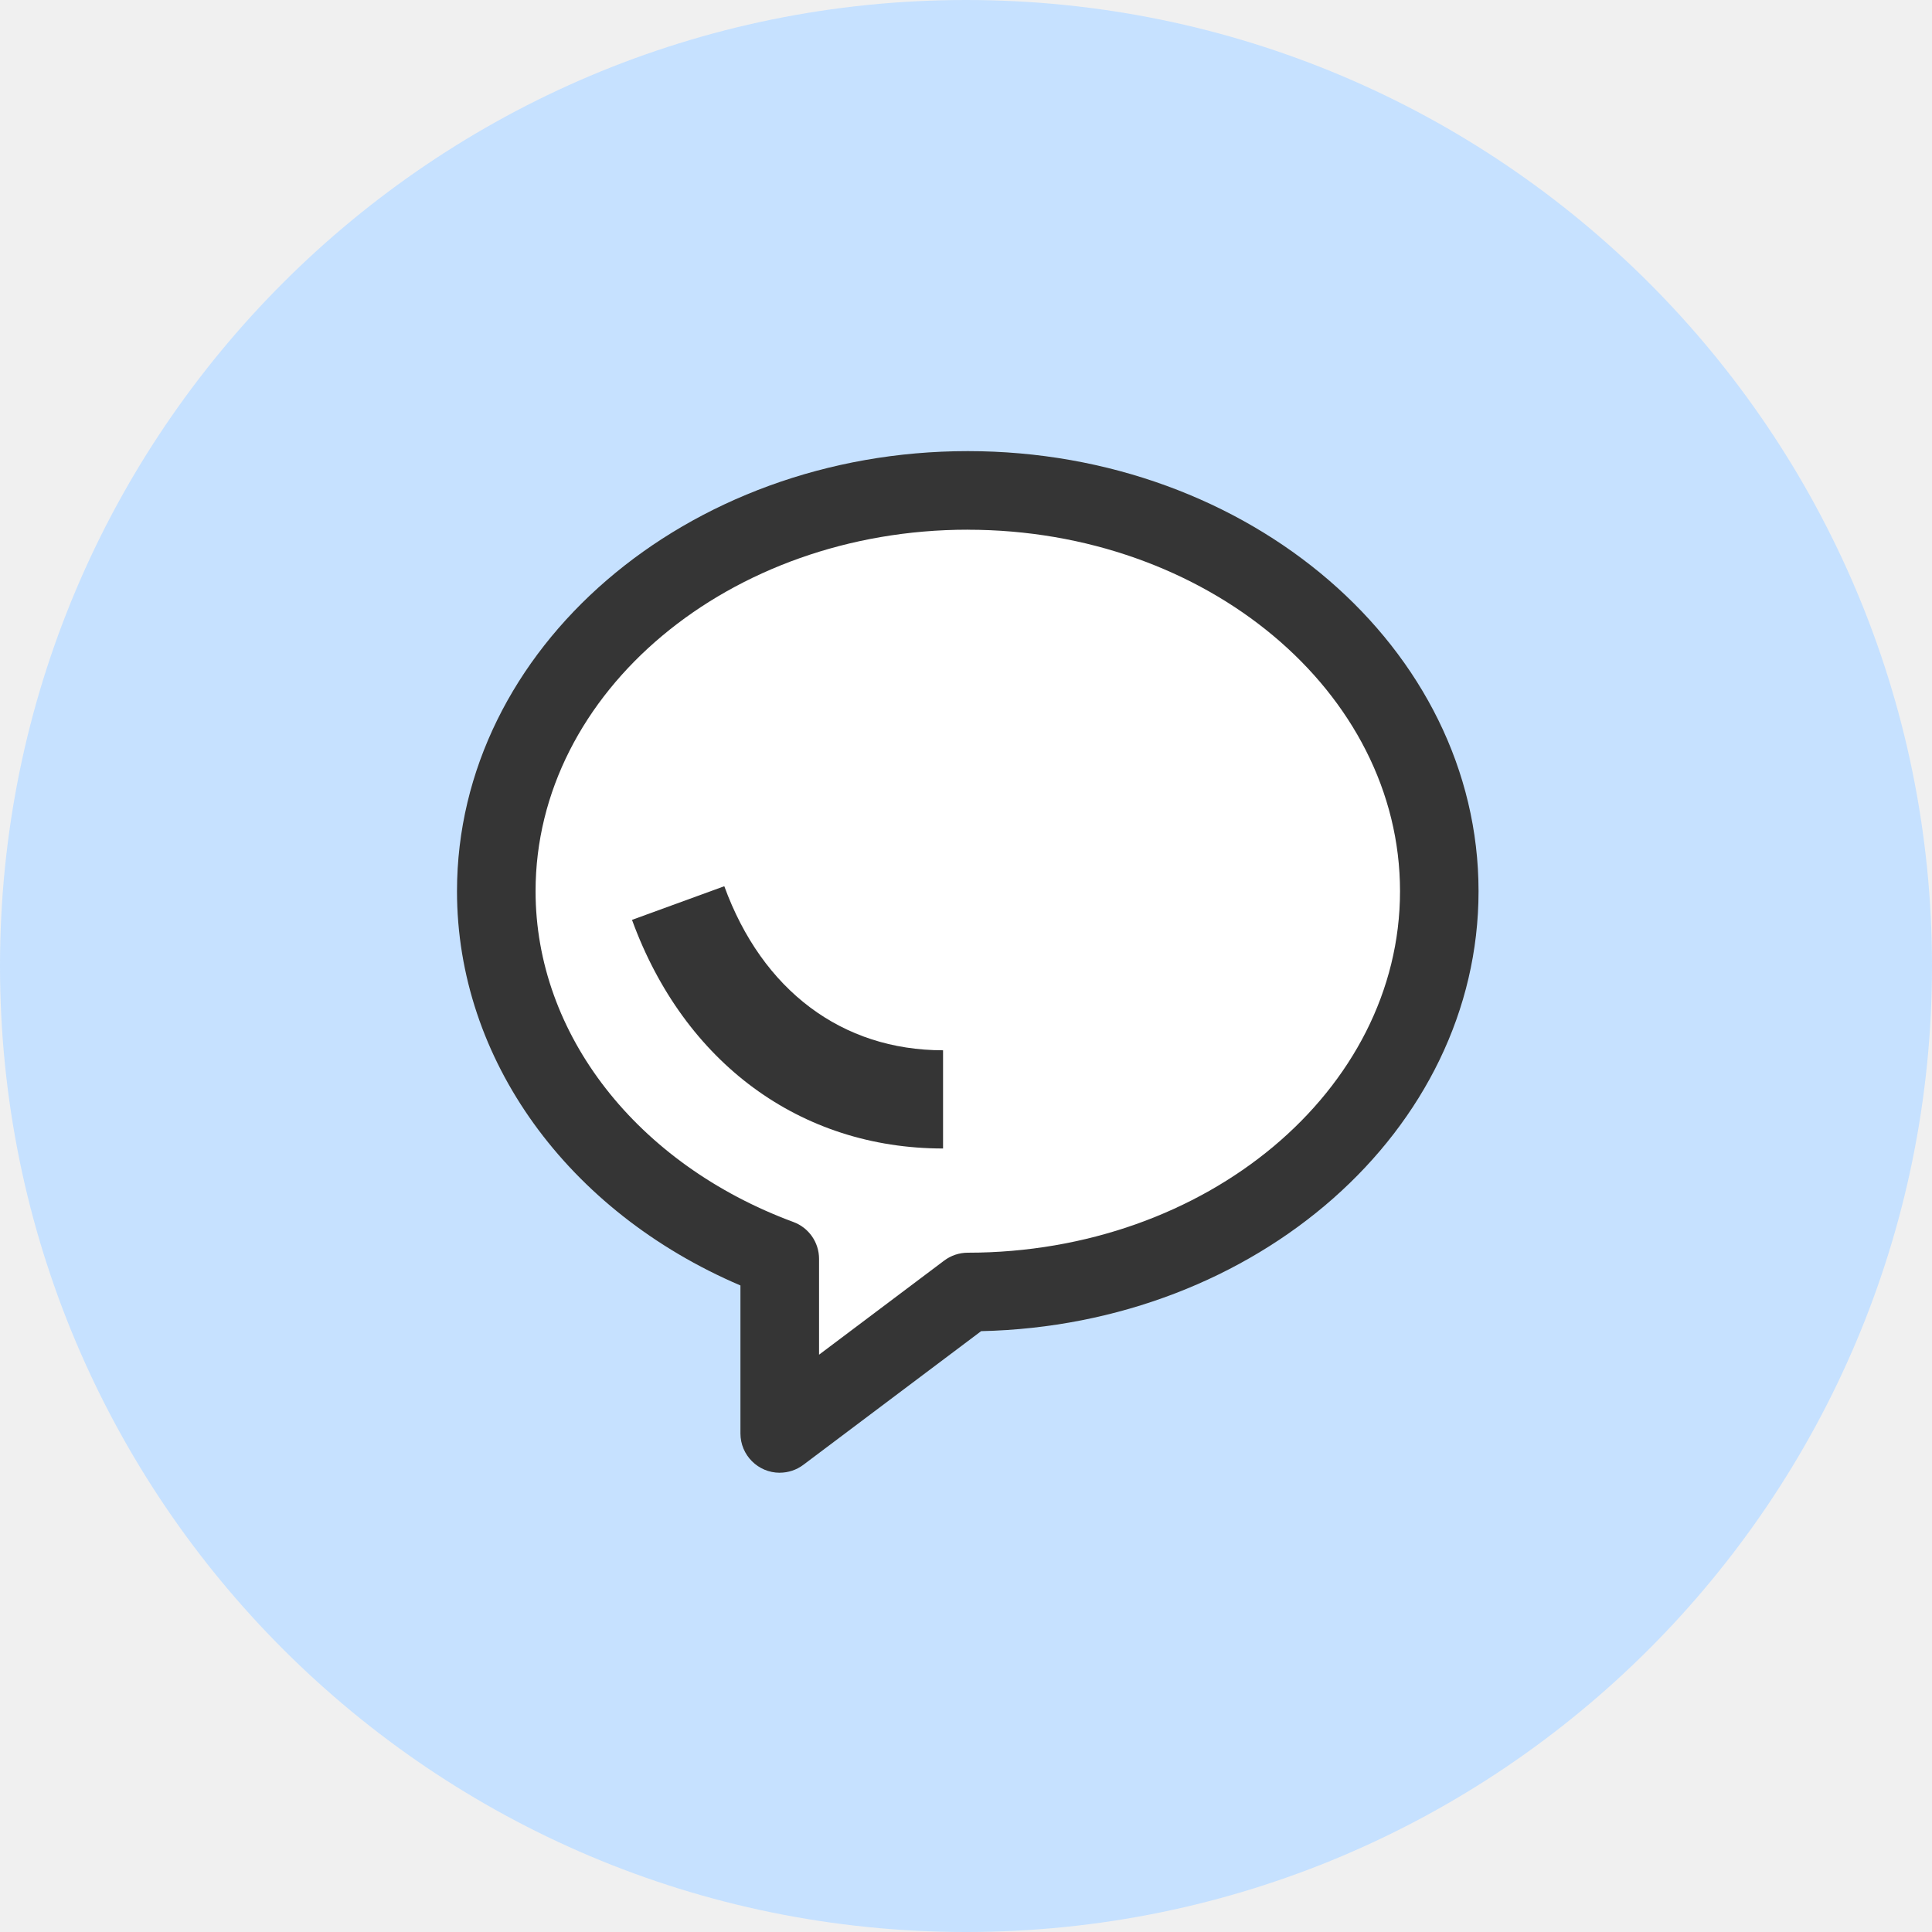
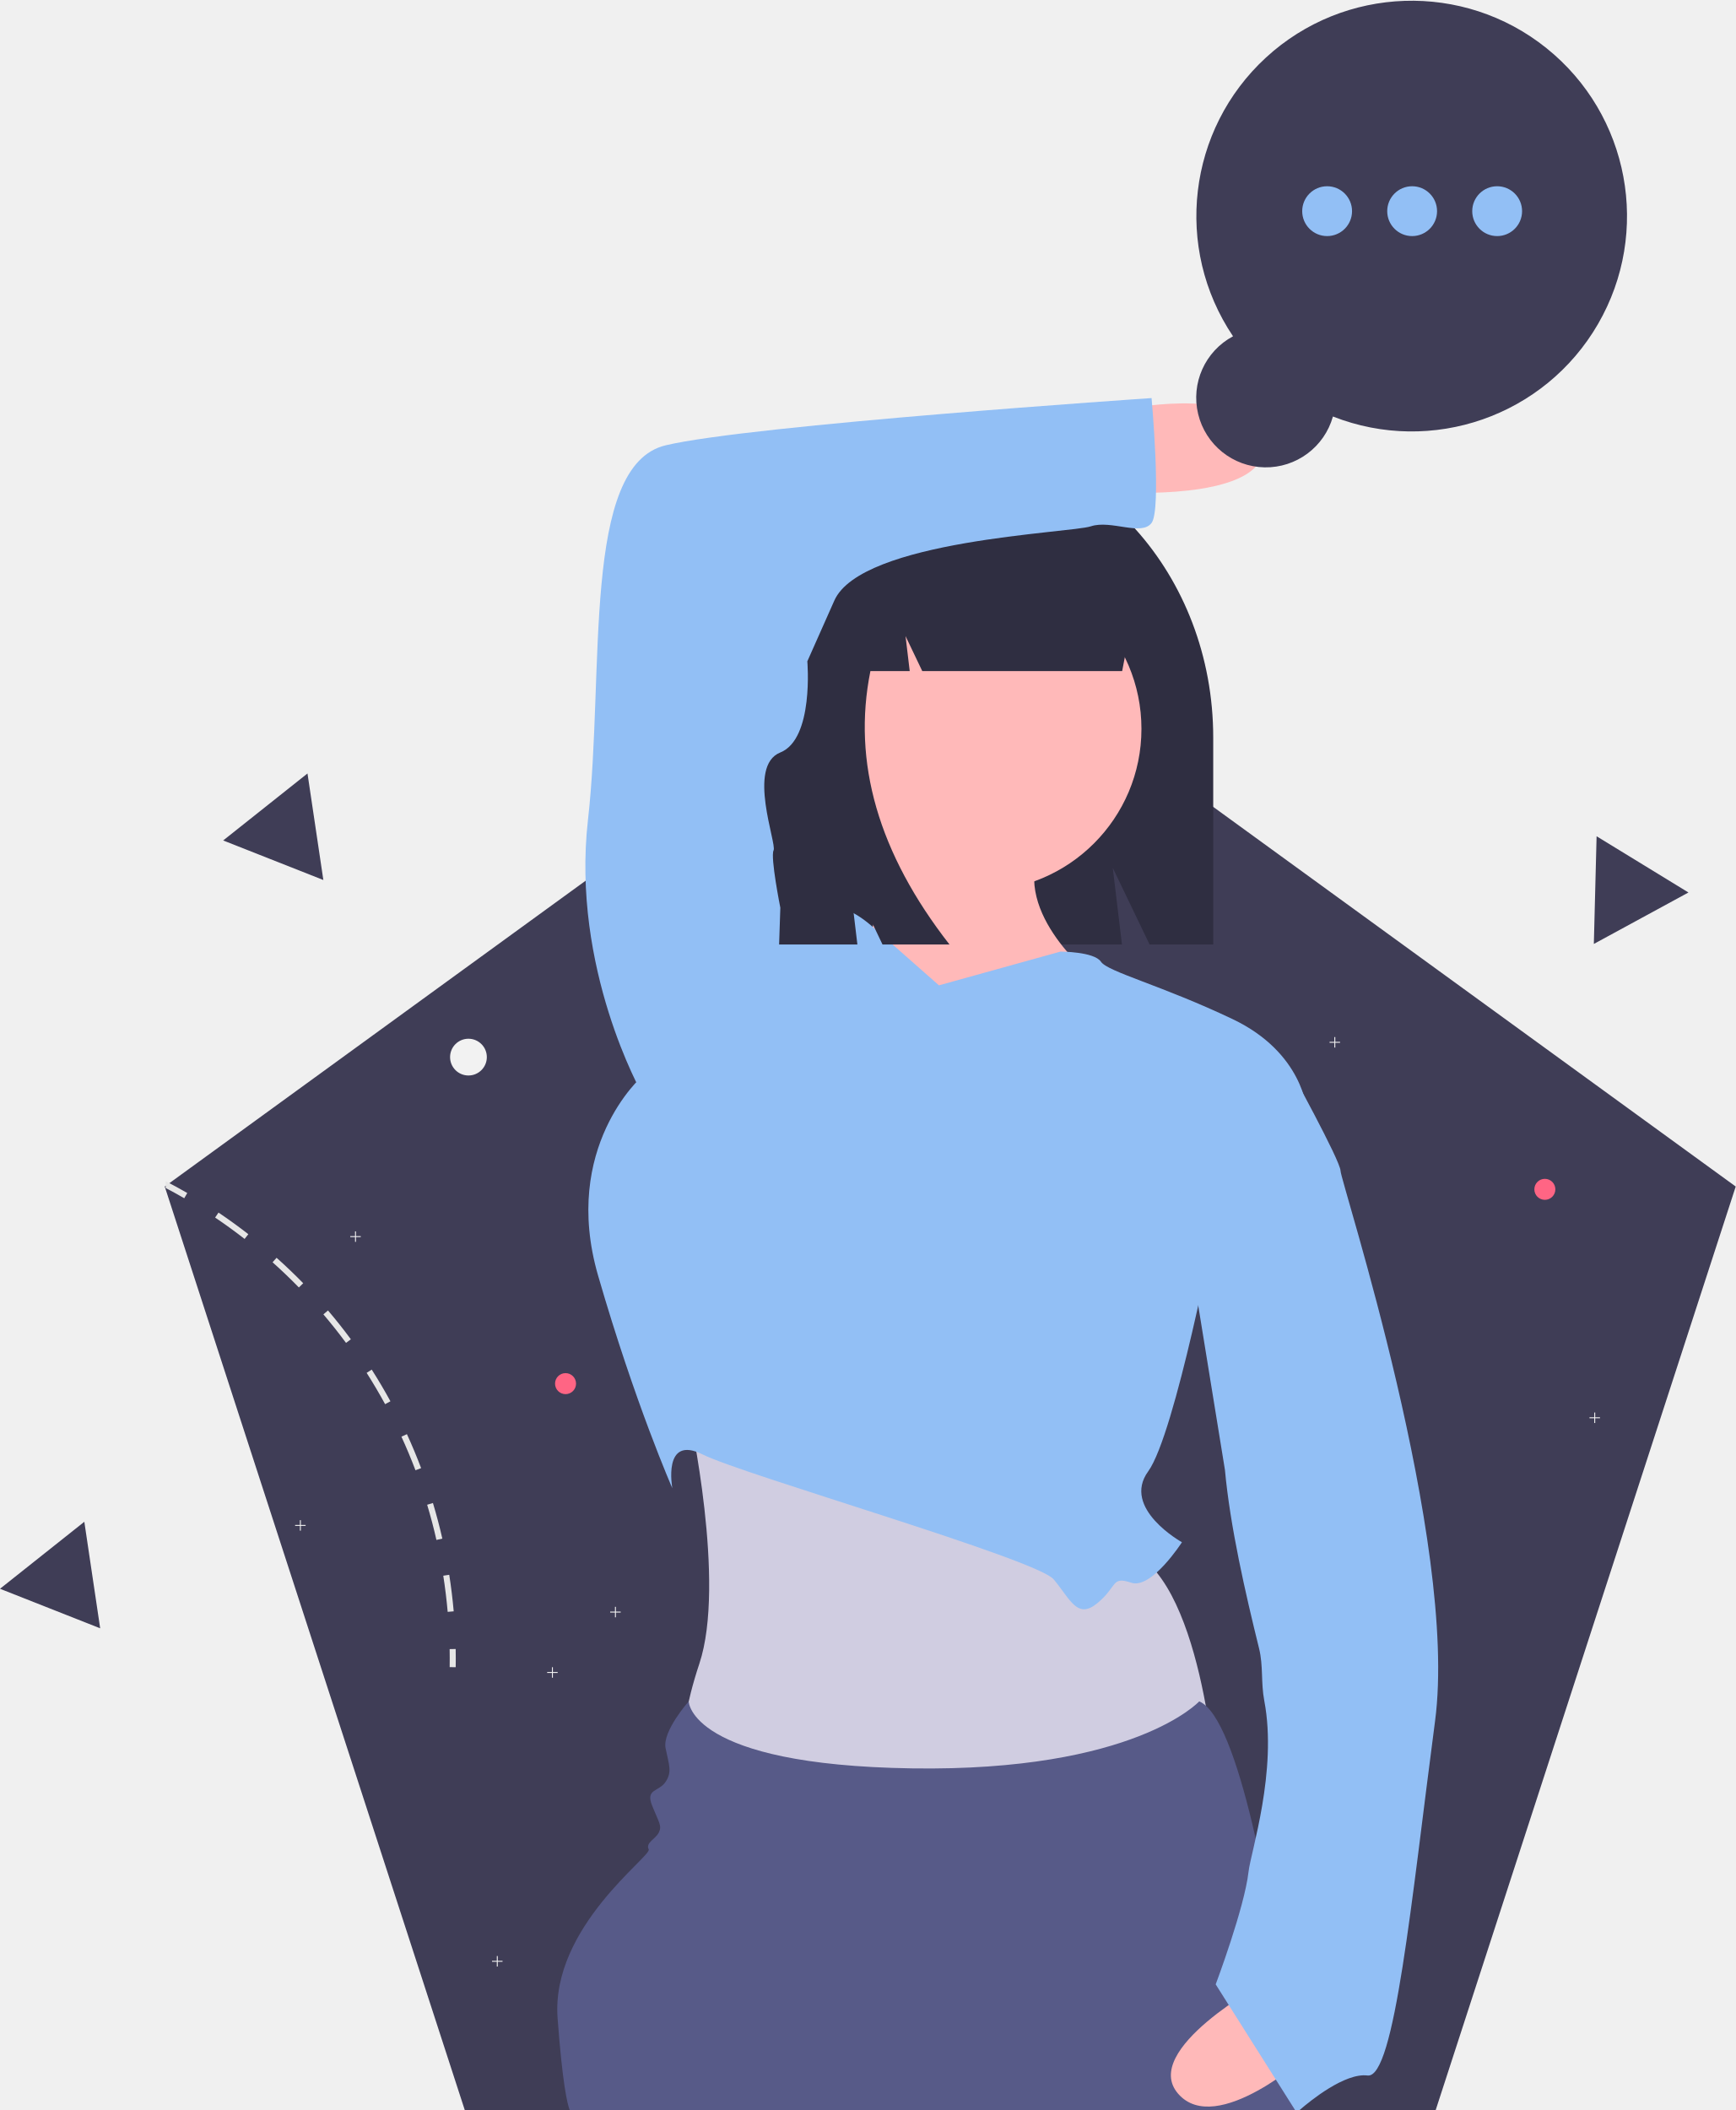
- <svg xmlns="http://www.w3.org/2000/svg" t="1586244497502" class="icon" viewBox="0 0 1024 1024" version="1.1" p-id="6022" width="128" height="128">
-   <defs>
-     <style type="text/css" />
-   </defs>
-   <path d="M512 512m-512 0a512 512 0 1 0 1024 0 512 512 0 1 0-1024 0Z" fill="#C6E1FF" p-id="6023" />
-   <path d="M450.56 266.667l-105.451 36.907-56.405 85.653-19.925 66.816V533.333l55.168 85.333 93.867 45.632 10.731 89.941L512 688.363l113.536-24.064 93.909-72.747L764.587 490.667v-63.104l-58.027-94.165-81.003-41.6-73.323-25.131z" fill="#FFFFFF" p-id="6024" />
-   <path d="M413.291 780.587a20.843 20.843 0 0 1-20.843-20.843v-78.421c-91.733-39.211-150.229-119.893-150.229-208.96 0-128.619 121.429-233.259 270.72-233.259 149.291 0 270.72 104.64 270.72 233.259 0 126.571-117.611 229.931-263.637 233.173l-94.229 70.848a20.8 20.8 0 0 1-12.501 4.181z m99.648-499.84c-126.293 0-229.077 85.973-229.077 191.616 0 75.776 53.653 144.597 136.64 175.317a20.821 20.821 0 0 1 13.611 19.541v50.795l66.325-49.877a20.821 20.821 0 0 1 12.501-4.181c126.315 0 229.099-85.973 229.099-191.595 0-105.643-102.784-191.595-229.099-191.595z" fill="#333333" p-id="6025" />
-   <path d="M499.84 608.725c-75.563 0-137.195-45.291-164.864-121.173l48.917-17.835c20.139 55.253 62.4 86.955 115.947 86.955v52.053z" fill="#333333" p-id="6026" />
-   <path d="M170.667 170.667h682.667v682.667H170.667z" fill="#D8D8D8" fill-opacity=".01" p-id="6027" />
+ <svg xmlns="http://www.w3.org/2000/svg" id="adc5ebb5-adad-487b-beff-d206cdc968e3" data-name="Layer 1" width="661.105" height="803.61" viewBox="0 0 661.105 803.61">
+   <polygon points="661.105 451.9 546.835 803.61 177.015 803.61 62.745 451.9 361.925 234.53 661.105 451.9" fill="#3f3d56" />
+   <polygon points="212.406 636.791 210.584 636.791 210.584 634.968 210.228 634.968 210.228 636.791 208.406 636.791 208.406 637.146 210.228 637.146 210.228 638.968 210.584 638.968 210.584 637.146 212.406 637.146 212.406 636.791" fill="#f2f2f2" />
+   <polygon points="191.406 746.791 189.584 746.791 189.584 744.968 189.228 744.968 189.228 746.791 187.406 746.791 187.406 747.146 189.228 747.146 189.228 748.968 189.584 748.968 189.584 747.146 191.406 747.146 191.406 746.791" fill="#f2f2f2" />
+   <polygon points="311.406 779.791 309.584 779.791 309.584 777.968 309.228 777.968 309.228 779.791 307.406 779.791 307.406 780.146 309.228 780.146 309.228 781.968 309.584 781.968 309.584 780.146 311.406 780.146 311.406 779.791" fill="#f2f2f2" />
+   <circle cx="290.406" cy="692.968" r="4" fill="#ff6584" />
+   <polygon points="510.406 396.791 508.584 396.791 508.584 394.968 508.228 394.968 508.228 396.791 506.406 396.791 506.406 397.146 508.228 397.146 508.228 398.968 508.584 398.968 508.584 397.146 510.406 397.146 510.406 396.791" fill="#f2f2f2" />
+   <polygon points="489.406 506.791 487.584 506.791 487.584 504.968 487.228 504.968 487.228 506.791 485.406 506.791 485.406 507.146 487.228 507.146 487.228 508.968 487.584 508.968 487.584 507.146 489.406 507.146 489.406 506.791" fill="#f2f2f2" />
+   <polygon points="609.406 539.791 607.584 539.791 607.584 537.968 607.228 537.968 607.228 539.791 605.406 539.791 605.406 540.146 607.228 540.146 607.228 541.968 607.584 541.968 607.584 540.146 609.406 540.146 609.406 539.791" fill="#f2f2f2" />
+   <circle cx="588.406" cy="452.968" r="4" fill="#ff6584" />
+   <circle cx="178.425" cy="402.61" r="7" fill="#f2f2f2" />
+   <path d="M440.553,647.963l-2.27.35c.71,4.54,1.27,9.18,1.68,13.77l2.29-.2C441.843,657.233,441.273,652.553,440.553,647.963Z" transform="translate(-269.4475 -48.19478)" fill="#e6e6e6" />
+   <path d="M434.343,620.623l-2.2.67c1.33,4.4,2.52,8.91,3.53,13.4l2.25-.51C436.893,629.643,435.683,625.083,434.343,620.623Z" transform="translate(-269.4475 -48.19478)" fill="#e6e6e6" />
+   <path d="M424.433,594.403l-2.09.96c1.92,4.19,3.72,8.49,5.35,12.79l2.15-.81C428.193,602.993,426.383,598.633,424.433,594.403Z" transform="translate(-269.4475 -48.19478)" fill="#e6e6e6" />
+   <path d="M411.033,569.823l-1.94,1.23c2.47,3.88,4.84,7.9,7.04,11.93l2.02-1.1C415.933,577.803,413.533,573.743,411.033,569.823Z" transform="translate(-269.4475 -48.19478)" fill="#e6e6e6" />
+   <path d="M394.373,547.293l-1.75,1.49c2.98,3.5,5.88,7.16,8.62,10.86l1.84-1.37C400.323,554.533,397.393,550.833,394.373,547.293Z" transform="translate(-269.4475 -48.19478)" fill="#e6e6e6" />
+   <path d="M374.793,527.233l-1.53,1.71c3.44,3.07,6.81,6.3,10.02,9.59l1.65-1.61C381.683,533.593,378.273,530.333,374.793,527.233Z" transform="translate(-269.4475 -48.19478)" fill="#e6e6e6" />
+   <path d="M352.673,510.013l-1.29,1.9c3.82,2.57,7.6,5.31,11.23,8.14l1.42-1.81C360.353,515.383,356.533,512.613,352.673,510.013Z" transform="translate(-269.4475 -48.19478)" fill="#e6e6e6" />
+   <path d="M332.543,498.053v2.6c2.39,1.25,4.76,2.56,7.08,3.9l1.15-1.99Q336.723,500.223,332.543,498.053Z" transform="translate(-269.4475 -48.19478)" fill="#e6e6e6" />
+   <path d="M440.708,676.269l2.299-.042c.042,2.321.045,4.655.009,6.936l-2.298-.036C440.753,680.872,440.75,678.564,440.708,676.269Z" transform="translate(-269.4475 -48.19478)" fill="#e6e6e6" />
+   <path d="M630.346,216.805h0c55.888,0,101.195,50.28,101.195,112.304V407.911H707.305L693.274,378.714l3.508,29.197H541.004L528.248,381.368l3.189,26.542h-17.539V346.037C513.898,274.664,566.034,216.805,630.346,216.805Z" transform="translate(-269.4475 -48.19478)" fill="#2f2e41" />
+   <path d="M531.954,586.721s14.14,64.272,3.856,95.122-6.427,48.846-6.427,48.846l203.098-3.856s-5.142-79.697-34.707-88.695S531.954,586.721,531.954,586.721Z" transform="translate(-269.4475 -48.19478)" fill="#d0cde1" />
+   <circle cx="373.054" cy="277.583" r="61.701" fill="#ffb9b9" />
+   <path d="M603.938,363.055s3.856,46.276-10.283,48.846,41.134,46.276,41.134,46.276l50.132-38.563s-32.136-25.709-17.996-50.132Z" transform="translate(-269.4475 -48.19478)" fill="#ffb9b9" />
+   <path d="M627.076,423.471l-25.236-22.251s-13.327-12.456-18.469-4.743-16.711-2.571-16.711-2.571L513.958,458.177s-30.85,26.994-16.711,75.841,28.28,80.982,28.28,80.982-3.856-20.567,11.569-12.854,127.258,39.848,133.685,47.561,8.998,15.425,16.711,8.998,5.142-10.283,12.854-7.713,19.282-15.425,19.282-15.425-23.138-12.854-12.854-26.994,25.709-95.122,25.709-95.122l34.707-42.419s-1.285-21.852-28.28-34.707-47.561-17.996-50.132-21.852-15.425-3.856-15.425-3.856Z" transform="translate(-269.4475 -48.19478)" fill="#92bff5" />
+   <path d="M764.493,851.775c0,.01.01.02,0,.03h-278.07c-.89-2.32-2.75-9.98-4.6-34.99-2.57-34.71,35.99-61.7,34.71-64.27-1.29-2.57,2.57-3.86,3.85-6.43,1.29-2.57,0-3.86-2.57-10.28-2.57-6.43,2.57-5.15,5.14-9,2.57-3.86,1.29-6.43,0-12.86-1.28-6.42,8.81-17.8,8.81-17.8s.19,24.23,85.03,25.52c84.84,1.28,109.42-25.52,109.42-25.52,15.09,6.31,27.54,77.64,33.88,121.84.91,6.36,1.7,12.15,2.34,17.11C763.533,843.495,764.233,849.485,764.493,851.775Z" transform="translate(-269.4475 -48.19478)" fill="#575a88" />
+   <path d="M767.762,830.73s-34.967,31.618-49.561,14.903,32.954-42.415,32.954-42.415Z" transform="translate(-269.4475 -48.19478)" fill="#ffb9b9" />
+   <path d="M816.033,703.695c-9,68.13-15.42,136.26-25.71,134.97-8.66-1.09-21.88,9.69-25.83,13.11l-.03.03h-1.76l-7.32-11.59-17.94-28.4-4.96-7.86S743.469,774.755,745,761c.807-7.255,11.06-38.37,6-65-1.345-7.056-.341-13.284-2-20-5.205-21.069-11.015-46.388-13-68L718.343,499.315l20.57-44.99L760,454s20.043,36.315,20.043,40.165C780.043,498.025,825.033,635.565,816.033,703.695Z" transform="translate(-269.4475 -48.19478)" fill="#92bff5" />
+   <path d="M700.346,203.662s46.276-8.998,50.132,12.854-50.132,19.281-50.132,19.281Z" transform="translate(-269.4475 -48.19478)" fill="#ffb9b9" />
+   <path d="M601.578,247.741c10.16-13.083,25.146-21.369,41.875-21.369h1.987c38.306,0,69.359,34.662,69.359,77.421v0H701.964l-2.073-15.778-3.039,15.778H620.726l-6.378-13.348,1.595,13.348H600.967Q590.484,355.852,631.09,407.911H605.579l-12.756-26.697,3.189,26.697H547.381l-9.567-61.403C537.815,300.523,564.533,261.528,601.578,247.741Z" transform="translate(-269.4475 -48.19478)" fill="#2f2e41" />
+   <path d="M513.958,464.604s-26.994-47.561-20.567-104.12-2.571-134.97,29.565-142.683,185.102-17.996,185.102-17.996,3.856,42.419,0,47.561-15.425-1.285-23.138,1.285-87.409,5.142-97.693,28.28L576.944,300.069s2.571,29.565-10.283,34.707-1.285,34.707-2.571,37.278,2.571,21.852,2.571,21.852l-1.285,38.563Z" transform="translate(-269.4475 -48.19478)" fill="#92bff5" />
+   <path d="M739.085,176.269a82.013,82.013,0,1,1,38.052,30.553,26.529,26.529,0,1,1-38.052-30.553Z" transform="translate(-269.4475 -48.19478)" fill="#3f3d56" />
+   <circle cx="505.476" cy="80.424" r="9.491" fill="#92bff5" />
+   <circle cx="537.857" cy="80.424" r="9.491" fill="#92bff5" />
+   <circle cx="570.238" cy="80.424" r="9.491" fill="#92bff5" />
+   <polygon points="137.406 470.791 135.584 470.791 135.584 468.968 135.228 468.968 135.228 470.791 133.406 470.791 133.406 471.146 135.228 471.146 135.228 472.968 135.584 472.968 135.584 471.146 137.406 471.146 137.406 470.791" fill="#f2f2f2" />
+   <polygon points="116.406 580.791 114.584 580.791 114.584 578.968 114.228 578.968 114.228 580.791 112.406 580.791 112.406 581.146 114.228 581.146 114.228 582.968 114.584 582.968 114.584 581.146 116.406 581.146 116.406 580.791" fill="#f2f2f2" />
+   <polygon points="236.406 613.791 234.584 613.791 234.584 611.968 234.228 611.968 234.228 613.791 232.406 613.791 232.406 614.146 234.228 614.146 234.228 615.968 234.584 615.968 234.584 614.146 236.406 614.146 236.406 613.791" fill="#f2f2f2" />
+   <circle cx="215.406" cy="526.968" r="4" fill="#ff6584" />
+   <polygon points="123.157 335.154 104.079 327.626 85 320.097 101.059 307.339 117.118 294.58 120.138 314.867 123.157 335.154" fill="#3f3d56" />
+   <polygon points="38.157 620.154 19.079 612.626 0 605.097 16.059 592.339 32.118 579.58 35.138 599.867 38.157 620.154" fill="#3f3d56" />
+   <polygon points="643.102 339.91 625.083 349.708 607.065 359.505 607.589 339.002 608.113 318.498 625.608 329.204 643.102 339.91" fill="#3f3d56" />
</svg>
